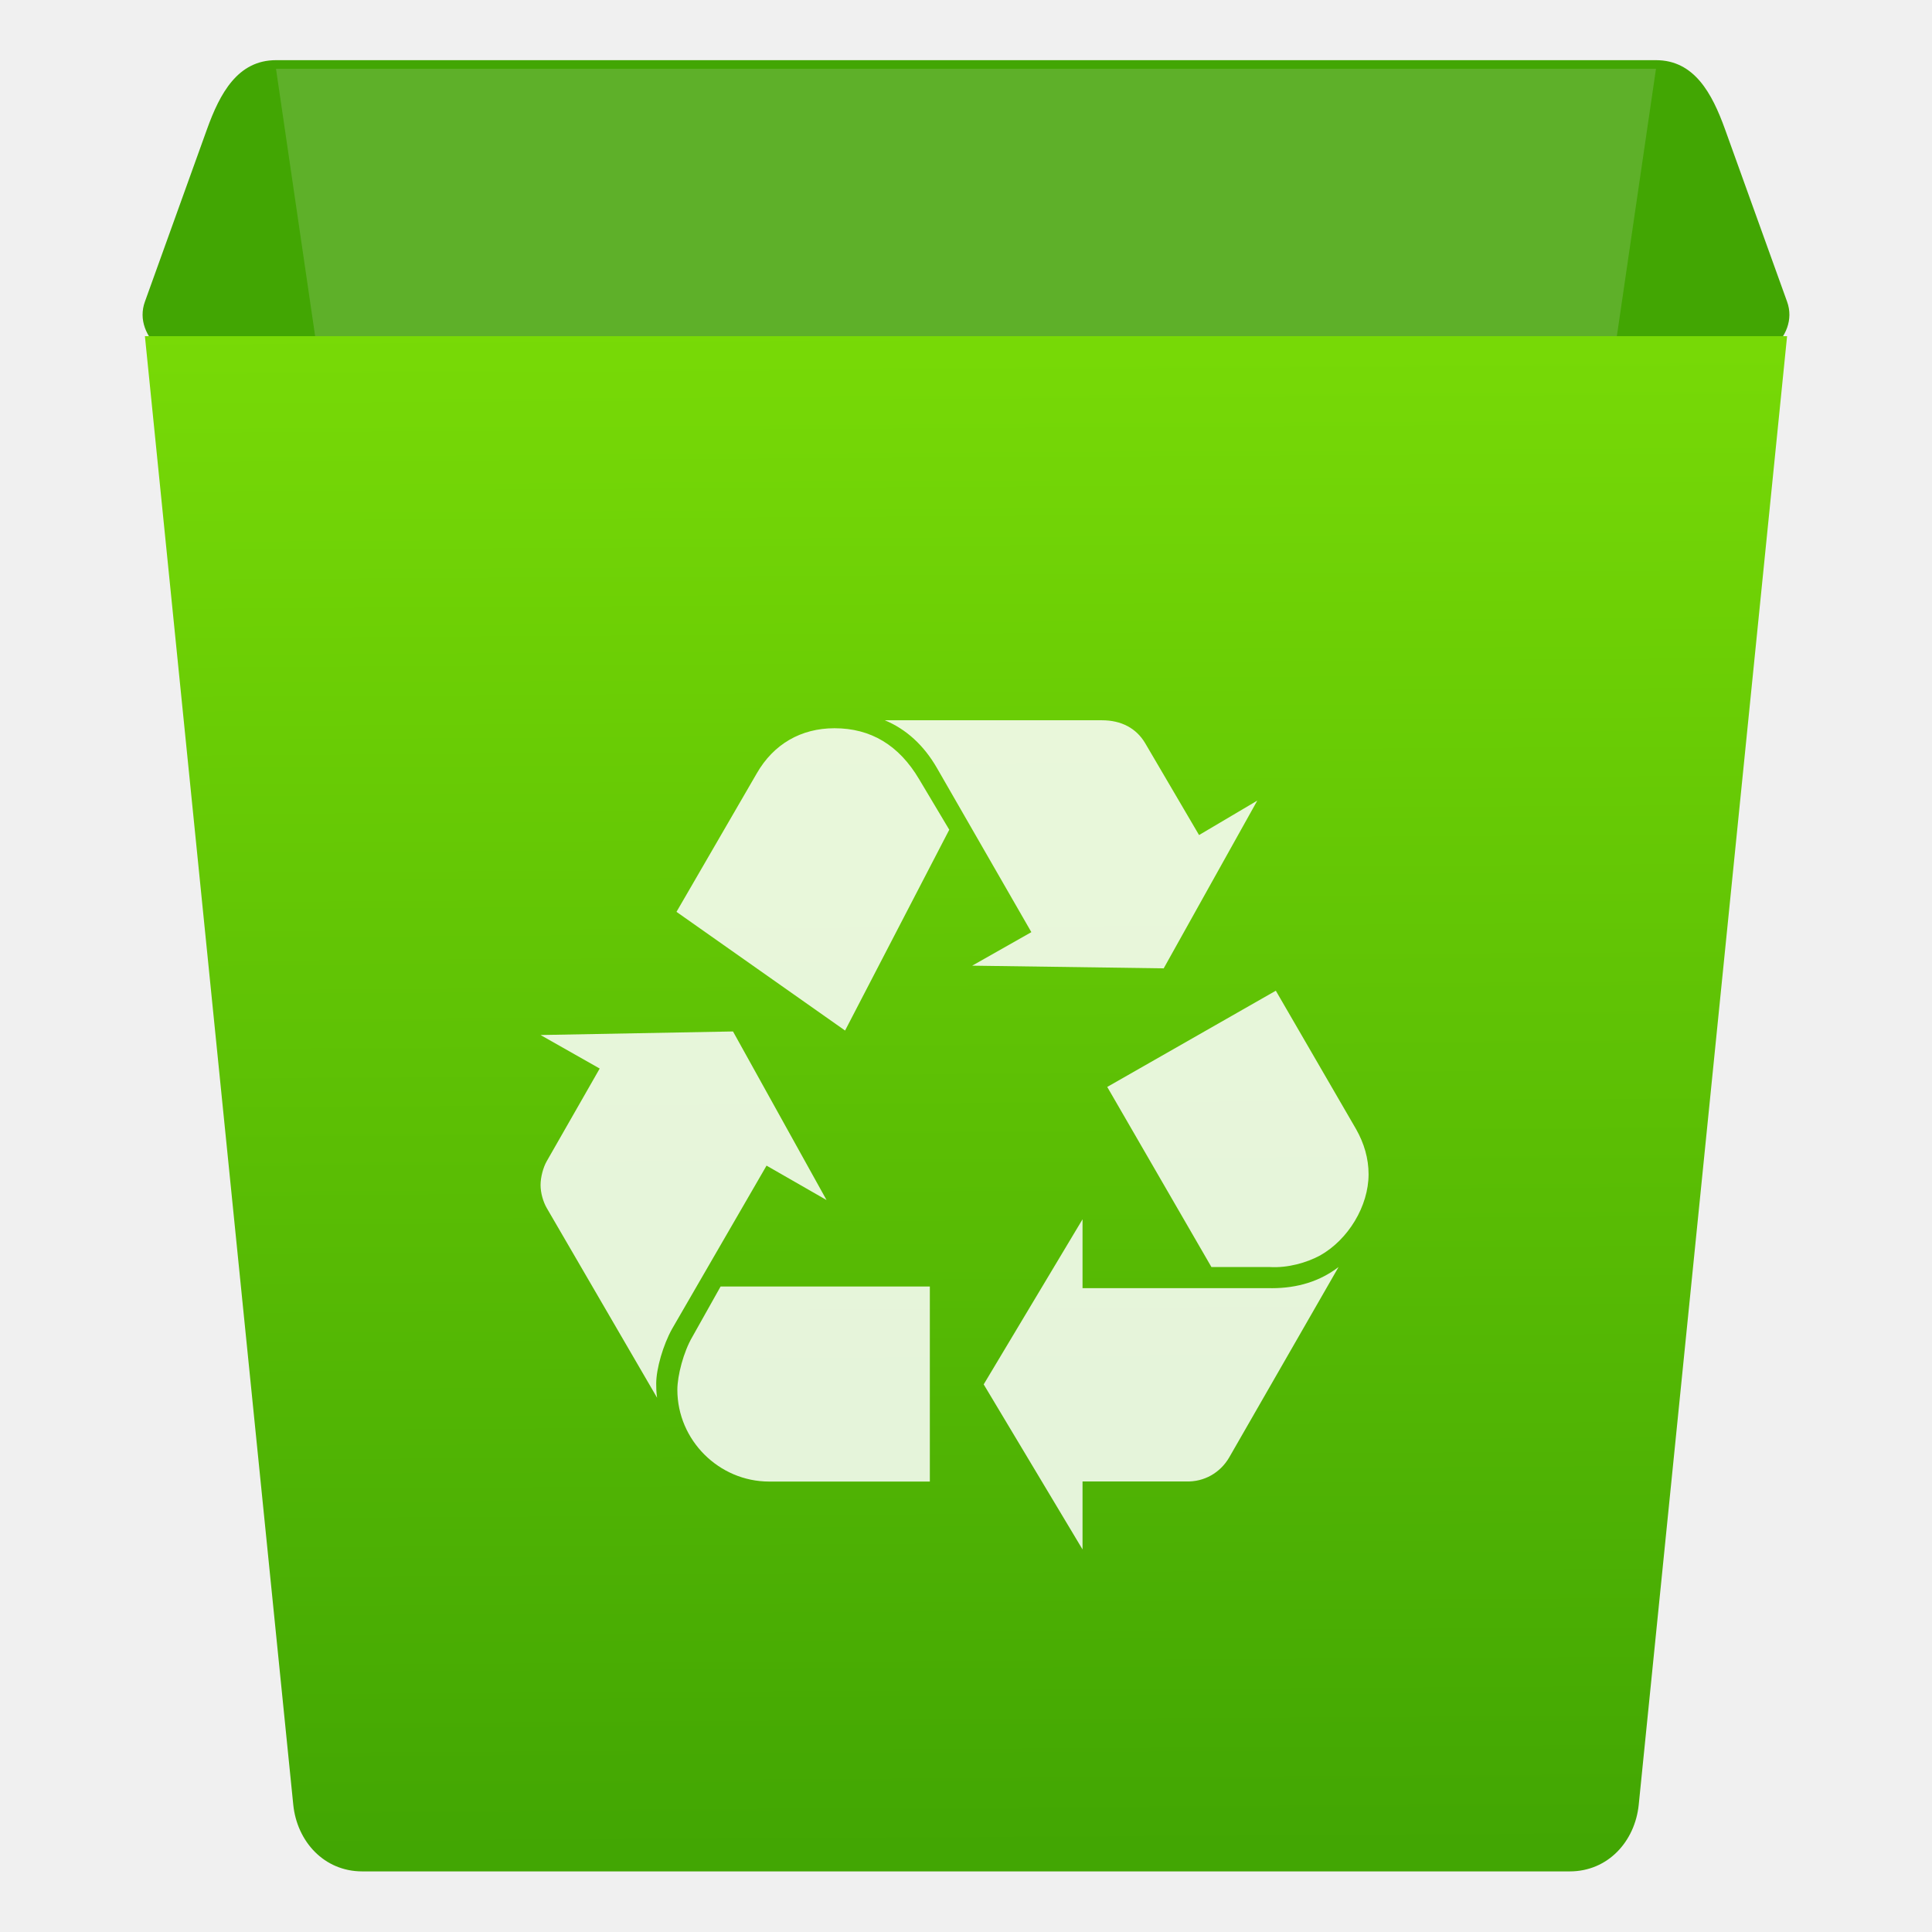
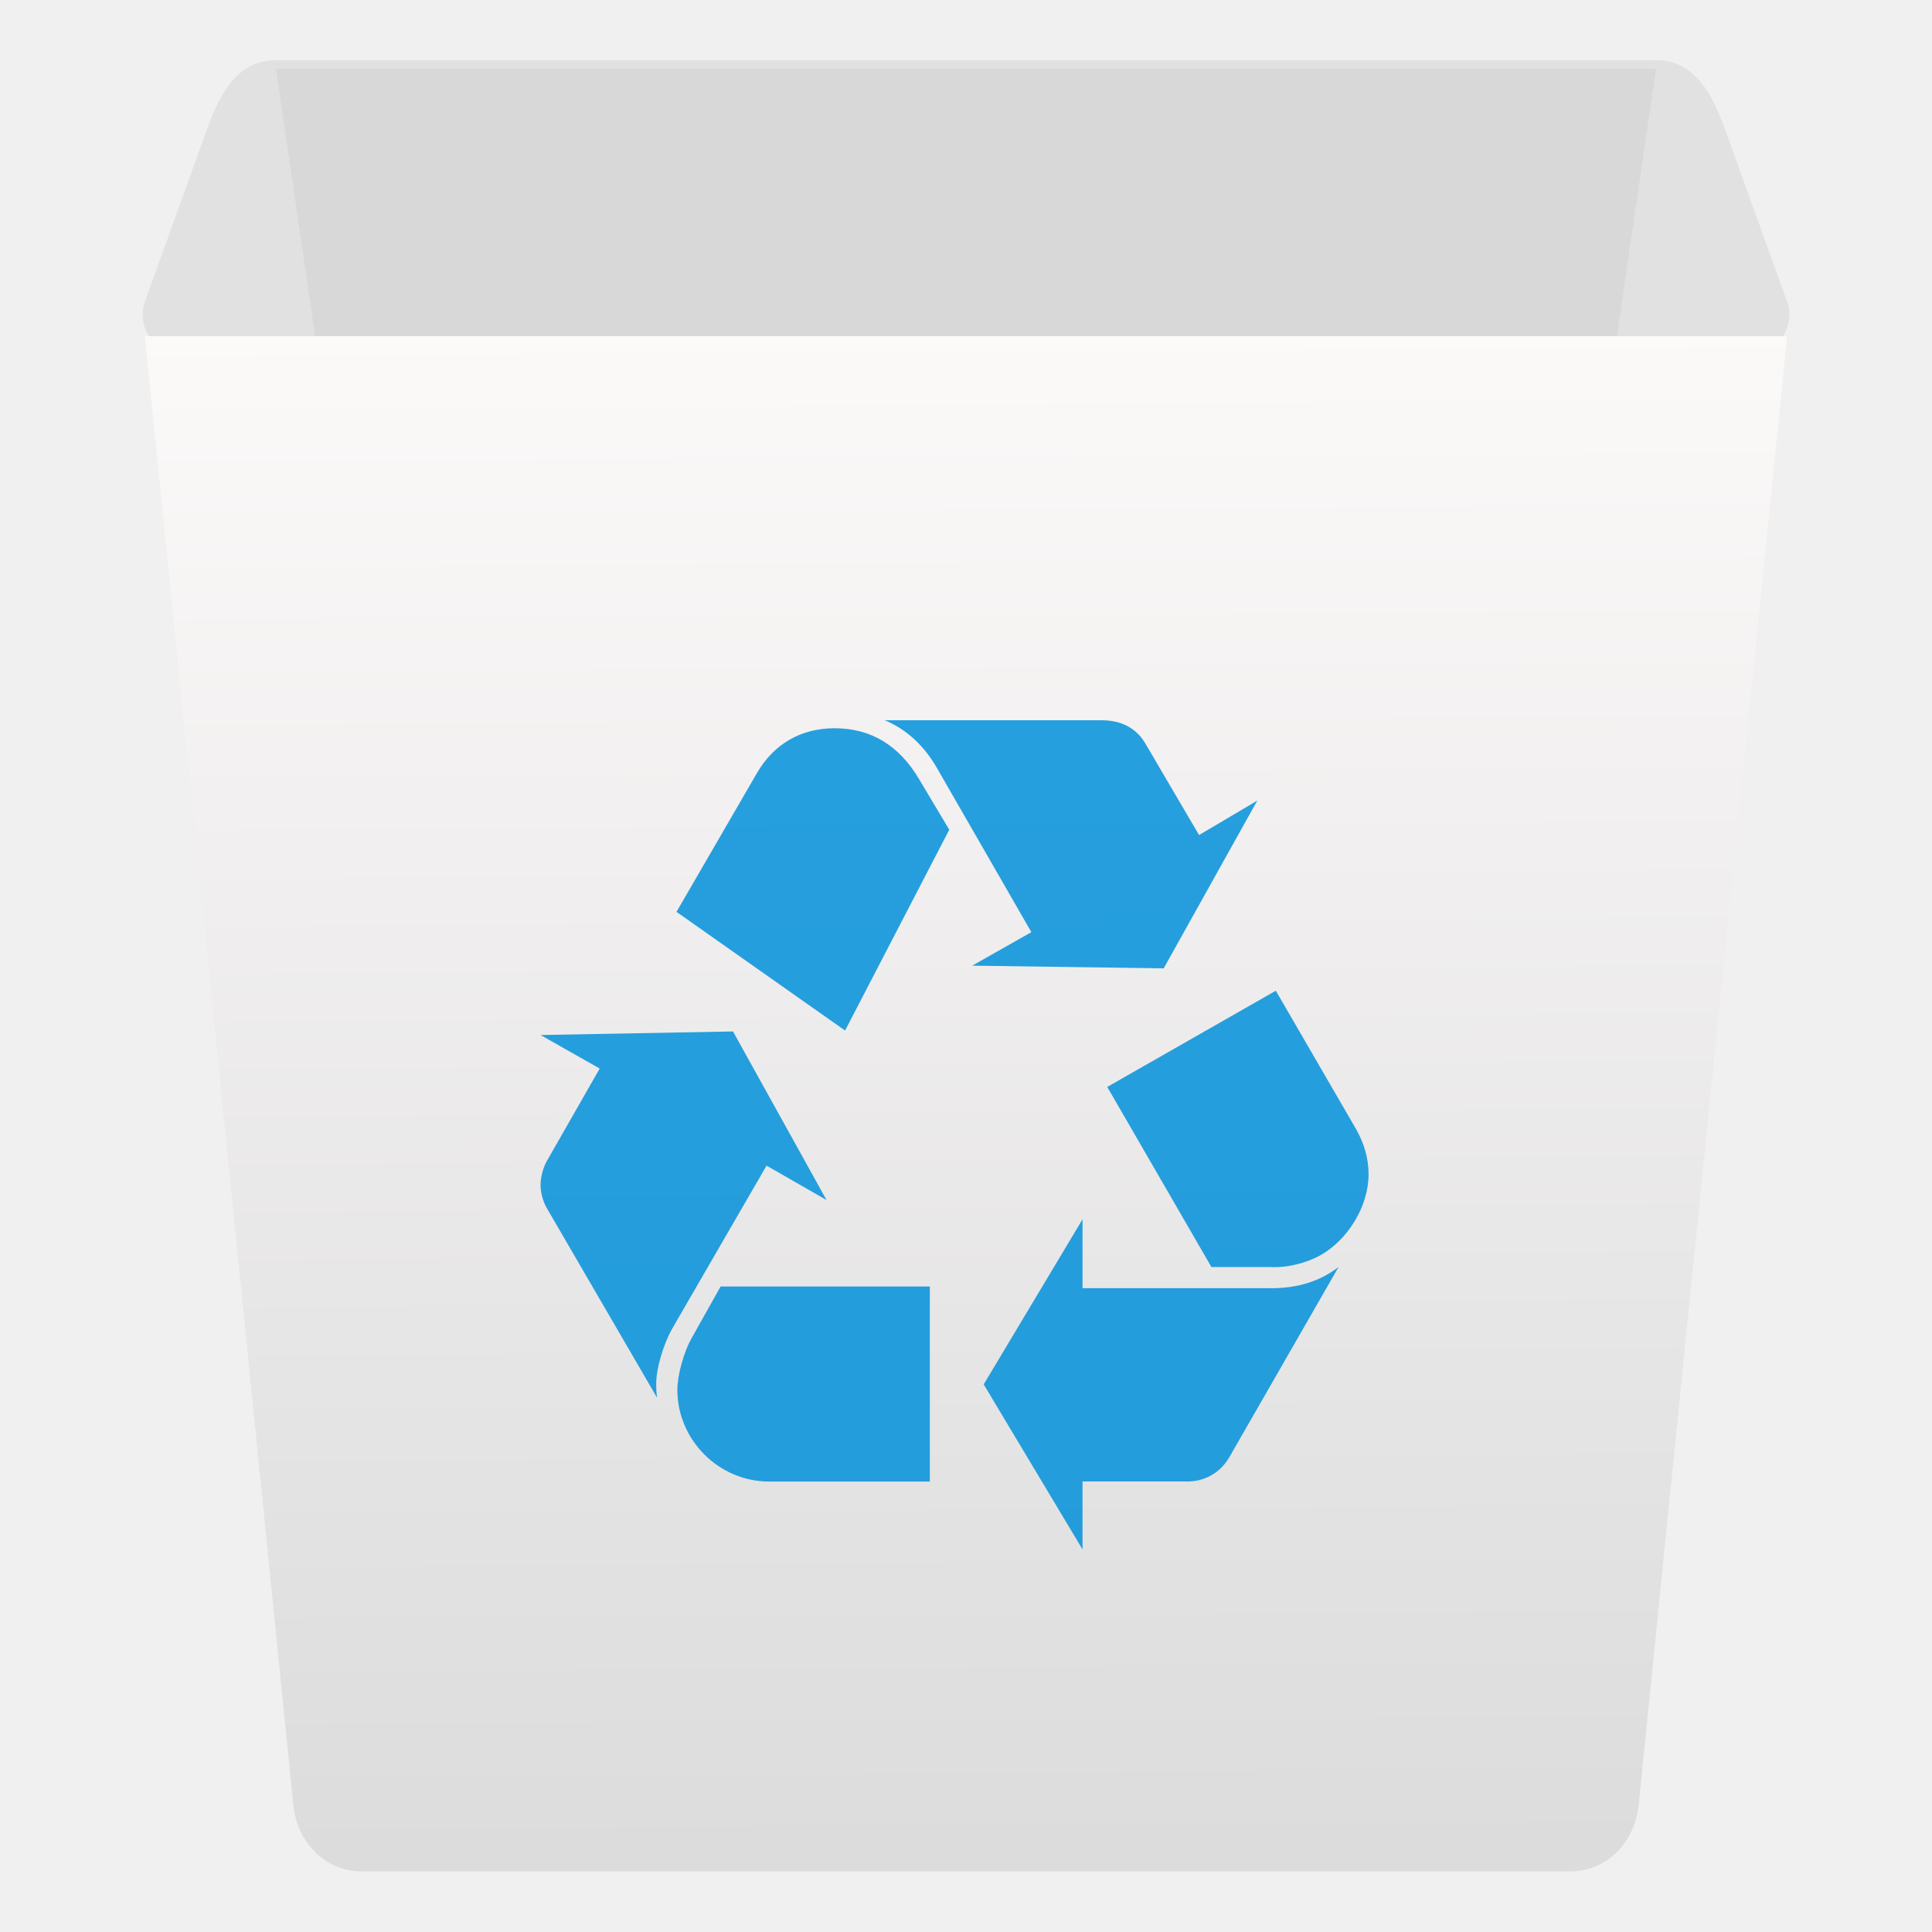
<svg xmlns="http://www.w3.org/2000/svg" viewBox="0 0 64 64">
  <defs>
    <linearGradient gradientUnits="userSpaceOnUse" y2="-128.4" x2="217.88" y1="314.42" x1="220.51" id="0">
      <stop stop-color="#c52828" />
      <stop offset="1" stop-color="#ff5454" />
    </linearGradient>
    <linearGradient gradientTransform="matrix(2.29268 0 0 1.97777-9.366.8)" gradientUnits="userSpaceOnUse" y2="13.247" x2="21.66" y1="57.994" x1="21.968" id="1">
-       <stop stop-color="#42a603" />
-       <stop offset="1" stop-color="#78da06" />
+       <stop stop-color="#dcdcdc" />
+       <stop offset="1" stop-color="#fcf9f9" />
    </linearGradient>
  </defs>
  <g transform="matrix(.57142 0 0 .57142-4.571-4.578)" stroke="none">
-     <path d="m24 11.5h80c2.216 0 3.249 1.915 4 4l3.6 10c.751 2.085-1.784 4-4 4h-87.2c-2.216 0-4.751-1.915-4-4l3.6-10c.751-2.085 1.784-4 4-4" fill="#42a603" />
-     <path d="m104 12l-12.6 86.08c-.314 2.146-1.784 3.913-4 3.913h-46.8c-2.216 0-3.686-1.767-4-3.913l-12.6-86.08" opacity=".3" fill="#e1e1e1" fill-opacity=".584" />
+     <path d="m24 11.5h80c2.216 0 3.249 1.915 4 4l3.6 10c.751 2.085-1.784 4-4 4h-87.2c-2.216 0-4.751-1.915-4-4l3.6-10c.751-2.085 1.784-4 4-4" fill="#e1e1e1" />
+     <path d="m104 12l-12.6 86.08c-.314 2.146-1.784 3.913-4 3.913h-46.8c-2.216 0-3.686-1.767-4-3.913l-12.6-86.08" opacity=".3" fill="#b7b7b7" fill-opacity=".766" />
    <path d="m111.6 27.5l-8.6 85.13c-.216 2.134-1.784 3.87-4 3.87h-70c-2.216 0-3.784-1.735-4-3.87l-8.6-85.13" fill="url(#1)" />
-     <path d="m46.96 85.05c-.512.919-.919 2.302-.919 3.174 0 .202 0 .46.05.817l-6.397-11c-.205-.357-.357-.869-.357-1.33 0-.462.153-1.024.357-1.381l3.071-5.373-3.428-1.943 11.156-.207 5.423 9.773-3.478-1.995zm4.914-32.21c.971-1.69 2.559-2.611 4.502-2.611 2.1 0 3.737.974 4.914 2.967l1.74 2.916-6.04 11.642-9.773-6.881zm.714 41.06c-2.916 0-5.321-2.405-5.321-5.321 0-.819.359-2.202.871-3.071l1.636-2.916h12.13v11.309h-9.315m9.725-41.37c-.767-1.329-1.79-2.252-3.02-2.764h12.587c1.126 0 1.995.462 2.509 1.333l3.121 5.321 3.376-1.997-5.426 9.725-11.1-.156 3.428-1.943zm19.396 30.16c1.533 0 2.814-.409 3.888-1.227l-6.347 11.05c-.512.869-1.432 1.417-2.505 1.381h-5.99v3.94l-5.73-9.568 5.73-9.571v3.993h10.954m4.909-9.211c.462.819.719 1.688.719 2.61 0 1.843-1.178 3.787-2.814 4.707-.769.412-1.847.732-2.916.669h-3.38l-6.04-10.441 9.773-5.578z" fill="#fff" fill-opacity=".851" />
+     <path d="m46.96 85.05c-.512.919-.919 2.302-.919 3.174 0 .202 0 .46.05.817l-6.397-11c-.205-.357-.357-.869-.357-1.33 0-.462.153-1.024.357-1.381l3.071-5.373-3.428-1.943 11.156-.207 5.423 9.773-3.478-1.995zm4.914-32.21c.971-1.69 2.559-2.611 4.502-2.611 2.1 0 3.737.974 4.914 2.967l1.74 2.916-6.04 11.642-9.773-6.881zm.714 41.06c-2.916 0-5.321-2.405-5.321-5.321 0-.819.359-2.202.871-3.071l1.636-2.916h12.13v11.309h-9.315m9.725-41.37c-.767-1.329-1.79-2.252-3.02-2.764h12.587c1.126 0 1.995.462 2.509 1.333l3.121 5.321 3.376-1.997-5.426 9.725-11.1-.156 3.428-1.943zm19.396 30.16c1.533 0 2.814-.409 3.888-1.227l-6.347 11.05c-.512.869-1.432 1.417-2.505 1.381h-5.99v3.94l-5.73-9.568 5.73-9.571v3.993h10.954m4.909-9.211c.462.819.719 1.688.719 2.61 0 1.843-1.178 3.787-2.814 4.707-.769.412-1.847.732-2.916.669h-3.38l-6.04-10.441 9.773-5.578z" fill="#0090da" fill-opacity=".843" />
  </g>
</svg>
